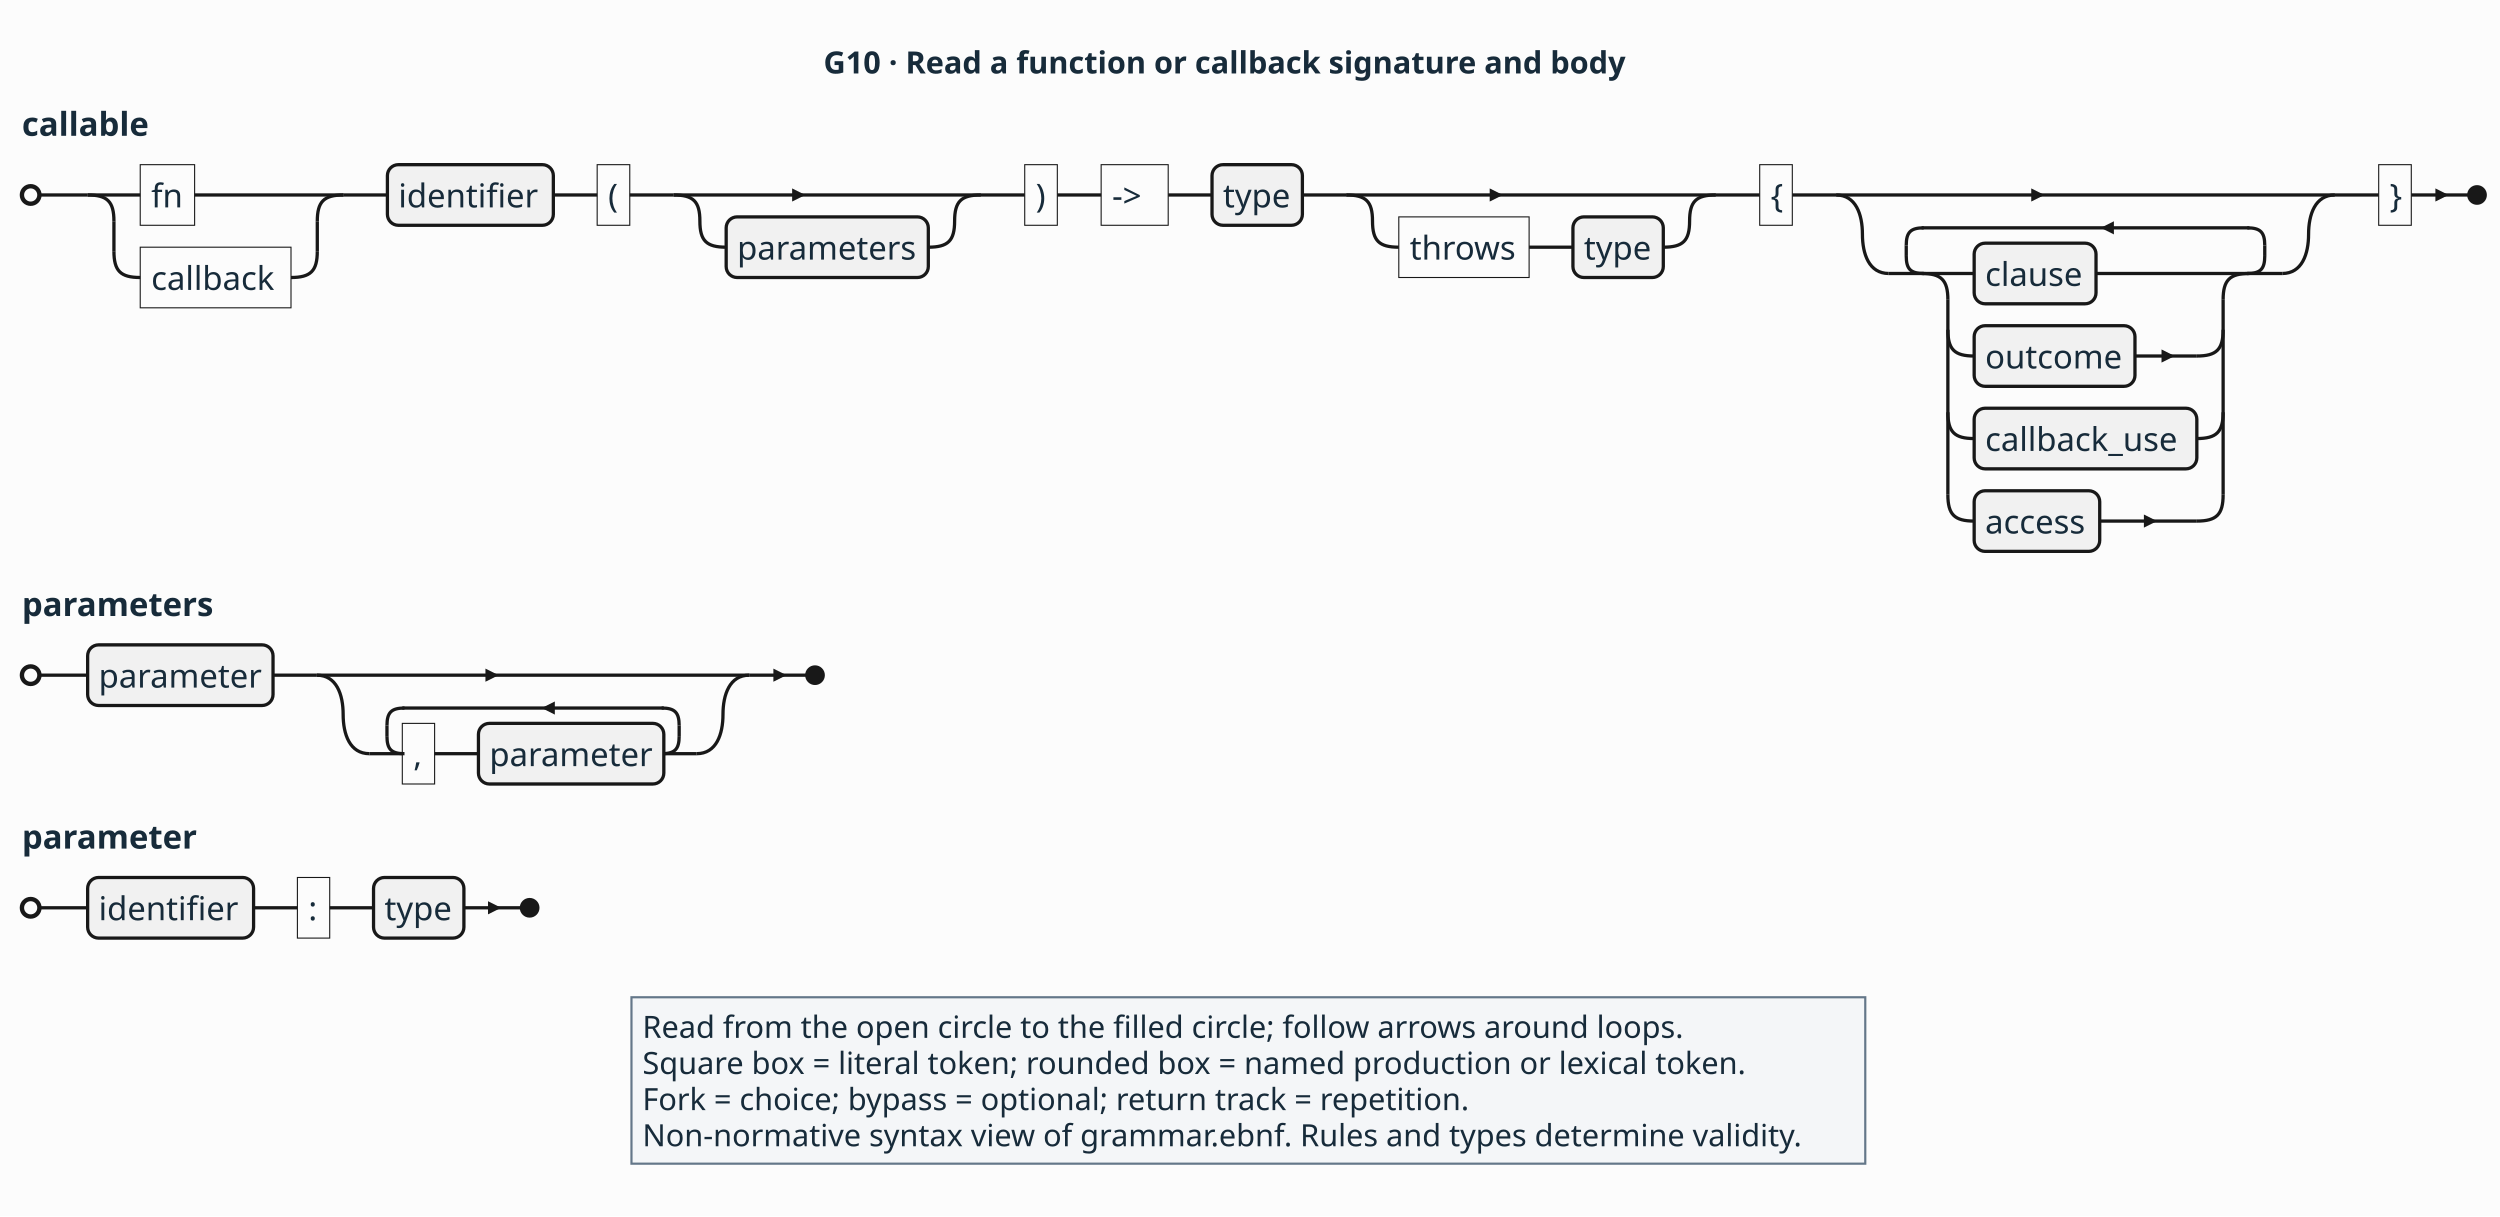
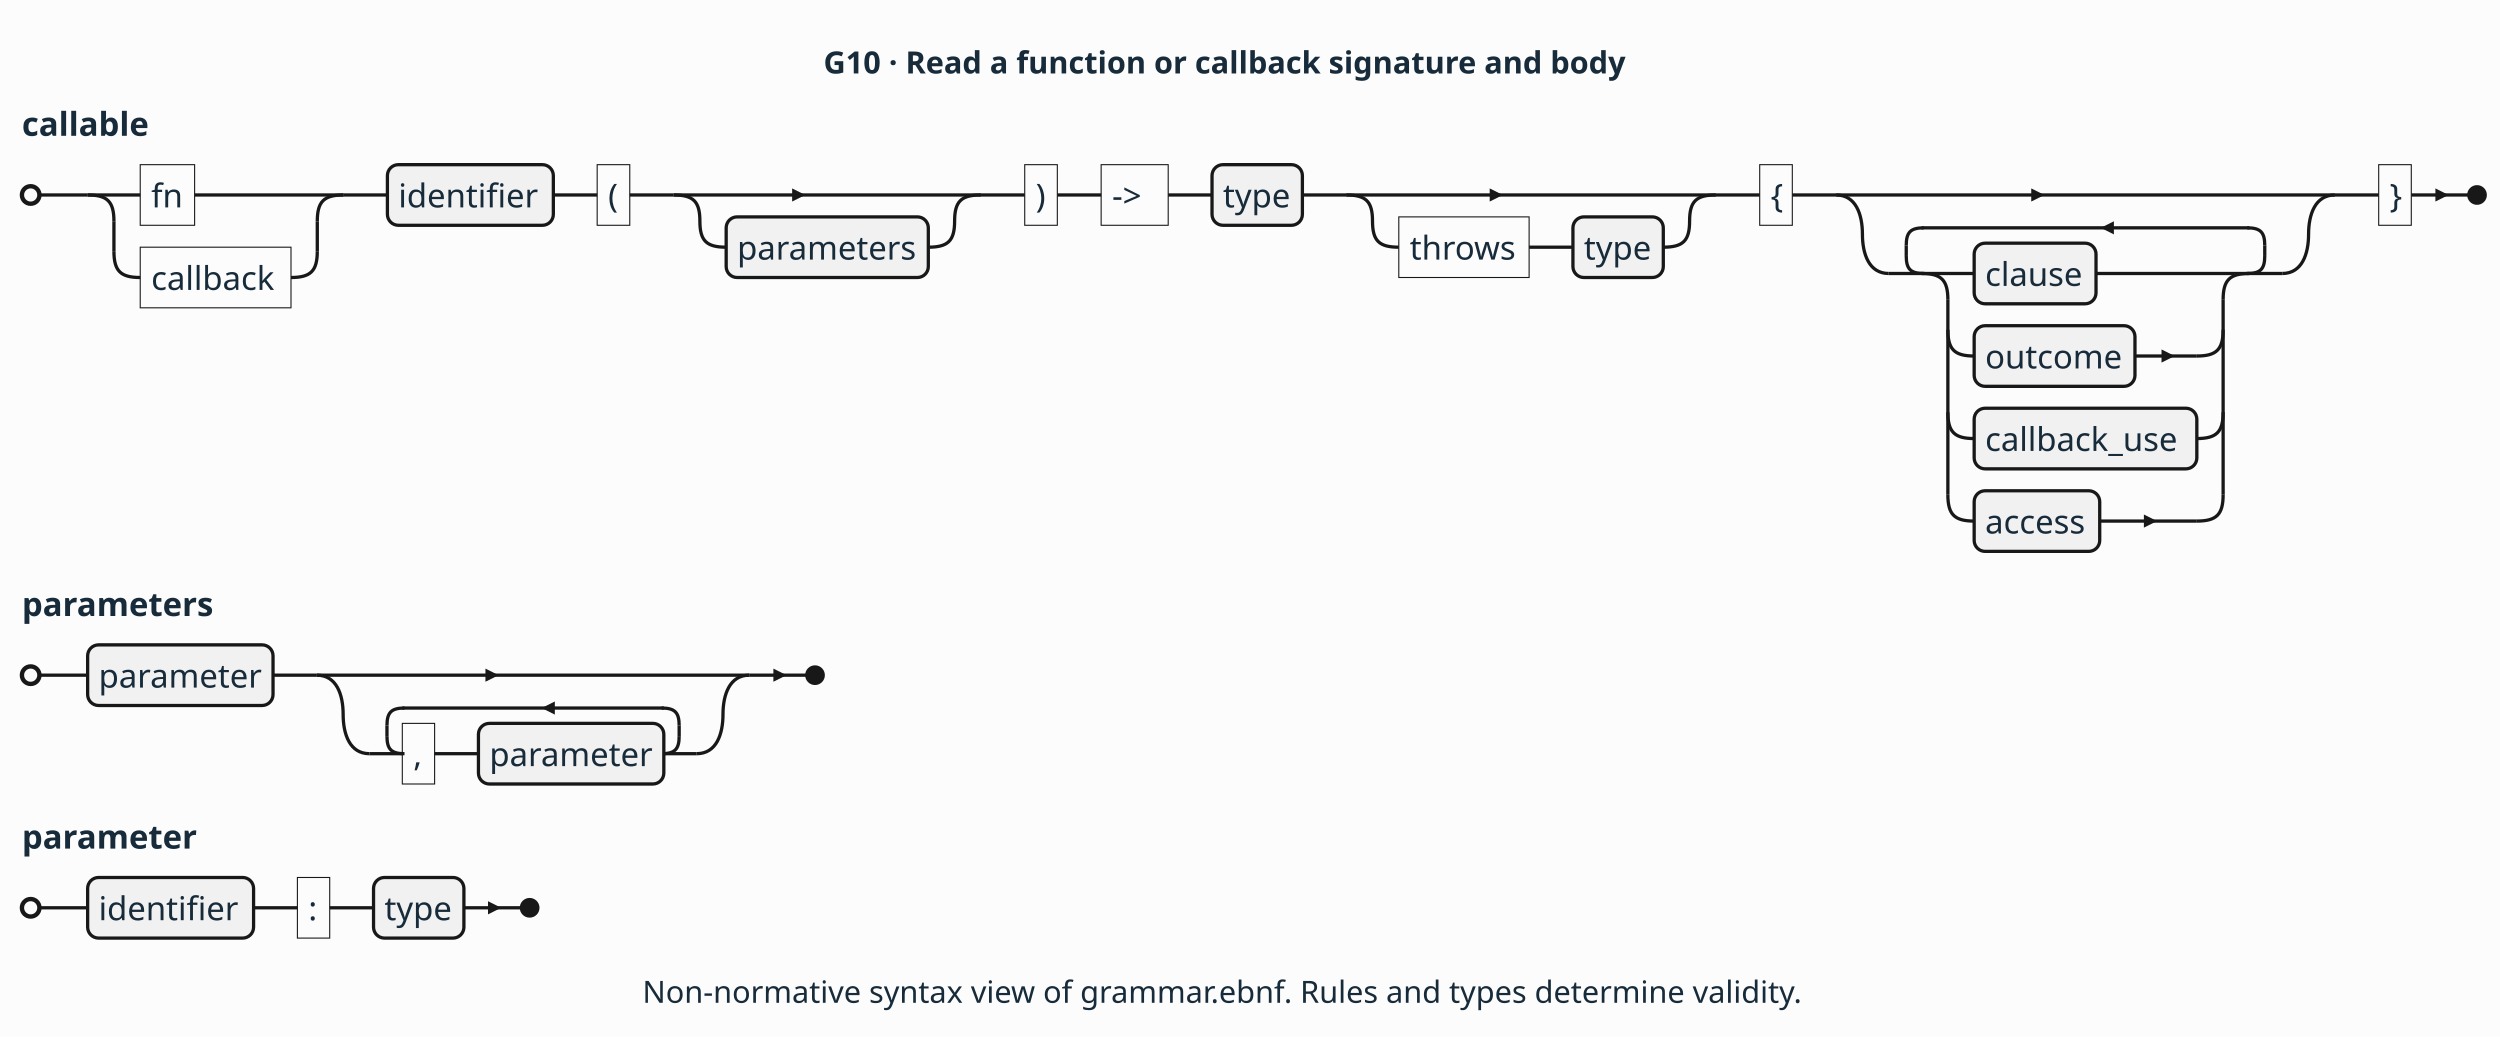
- <svg xmlns="http://www.w3.org/2000/svg" version="1.1" data-diagram-type="EBNF" style="width:1141px;height:555px;background:#FCFCFC;" width="1141px" height="555px" viewBox="0 0 1141 555" zoomAndPan="magnify" preserveAspectRatio="none" contentStyleType="text/css">
+ <svg xmlns="http://www.w3.org/2000/svg" version="1.1" data-diagram-type="EBNF" style="width:1141px;height:473px;background:#FCFCFC;" width="1141px" height="473px" viewBox="0 0 1141 473" zoomAndPan="magnify" preserveAspectRatio="none" contentStyleType="text/css">
  <defs />
  <g font-family="sans-serif" lengthAdjust="spacing">
-     <rect x="0" y="0" width="1141" height="555" fill="#FCFCFC" style="stroke:none;" />
+     <rect x="0" y="0" width="1141" height="473" fill="#FCFCFC" style="stroke:none;" />
    <g class="title" data-source-line="2">
      <text x="375.848" y="33.535" fill="#172B3A" font-size="14" textLength="387.816" font-weight="700">G10 · Read a function or callback signature and body</text>
    </g>
    <text x="10" y="61.99" fill="#172B3A" font-size="15" textLength="58.982" font-weight="700">callable</text>
    <line x1="40" y1="88.987" x2="40" y2="88.987" style="stroke:#181818;stroke-width:1.5;" />
    <rect x="64" y="75.154" width="24.824" height="27.666" fill="none" style="stroke:#181818;stroke-width:0.5;" />
    <text x="69" y="94.656" fill="#172B3A" font-size="15" textLength="14.824">fn</text>
    <line x1="40" y1="88.987" x2="64" y2="88.987" style="stroke:#181818;stroke-width:1.5;" />
    <line x1="88.824" y1="88.987" x2="156.813" y2="88.987" style="stroke:#181818;stroke-width:1.5;" />
    <rect x="64" y="112.82" width="68.813" height="27.666" fill="none" style="stroke:#181818;stroke-width:0.5;" />
    <text x="69" y="132.322" fill="#172B3A" font-size="15" textLength="58.813">callback</text>
    <line x1="132.813" y1="126.653" x2="132.813" y2="126.653" style="stroke:#181818;stroke-width:1.5;" />
    <path d="M52,114.653 C52,123.653 55,126.653 64,126.653" style="stroke:#181818;stroke-width:1.5;" fill="none" />
    <line x1="52" y1="100.987" x2="52" y2="114.653" style="stroke:#181818;stroke-width:1.5;" />
    <path d="M40,88.987 C49,88.987 52,91.987 52,100.987" style="stroke:#181818;stroke-width:1.5;" fill="none" />
    <path d="M144.813,114.653 C144.813,123.653 141.813,126.653 132.813,126.653" style="stroke:#181818;stroke-width:1.5;" fill="none" />
    <line x1="144.813" y1="100.987" x2="144.813" y2="114.653" style="stroke:#181818;stroke-width:1.5;" />
    <path d="M144.813,100.987 C144.813,91.987 147.813,88.987 156.813,88.987" style="stroke:#181818;stroke-width:1.5;" fill="none" />
    <line x1="156.813" y1="88.987" x2="176.813" y2="88.987" style="stroke:#181818;stroke-width:1.5;" />
    <rect x="176.813" y="75.154" width="75.735" height="27.666" fill="#F1F1F1" style="stroke:#181818;stroke-width:1.5;" rx="5" ry="5" />
    <text x="181.813" y="94.656" fill="#172B3A" font-size="15" textLength="65.735">identifier</text>
    <line x1="252.548" y1="88.987" x2="272.548" y2="88.987" style="stroke:#181818;stroke-width:1.5;" />
    <rect x="272.548" y="75.154" width="14.878" height="27.666" fill="none" style="stroke:#181818;stroke-width:0.5;" />
    <text x="277.548" y="94.656" fill="#172B3A" font-size="15">(</text>
    <line x1="287.426" y1="88.987" x2="307.426" y2="88.987" style="stroke:#181818;stroke-width:1.5;" />
    <line x1="307.426" y1="88.987" x2="447.685" y2="88.987" style="stroke:#181818;stroke-width:1.5;" />
    <path d="M361.53,88.987 L361.53,85.987 L367.53,88.987 L361.53,91.987 L361.53,88.987" fill="#181818" />
    <path d="M307.426,88.987 C316.426,88.987 319.426,91.904 319.426,100.904 C319.426,109.904 322.426,112.82 331.426,112.82" style="stroke:#181818;stroke-width:1.5;" fill="none" />
    <path d="M423.685,112.82 C432.685,112.82 435.685,109.904 435.685,100.904 C435.685,91.904 438.685,88.987 447.685,88.987" style="stroke:#181818;stroke-width:1.5;" fill="none" />
    <rect x="331.426" y="98.987" width="92.258" height="27.666" fill="#F1F1F1" style="stroke:#181818;stroke-width:1.5;" rx="5" ry="5" />
    <text x="336.426" y="118.489" fill="#172B3A" font-size="15" textLength="82.258">parameters</text>
    <line x1="447.685" y1="88.987" x2="467.685" y2="88.987" style="stroke:#181818;stroke-width:1.5;" />
    <rect x="467.685" y="75.154" width="14.878" height="27.666" fill="none" style="stroke:#181818;stroke-width:0.5;" />
    <text x="472.685" y="94.656" fill="#172B3A" font-size="15">)</text>
    <line x1="482.563" y1="88.987" x2="502.563" y2="88.987" style="stroke:#181818;stroke-width:1.5;" />
    <rect x="502.563" y="75.154" width="30.603" height="27.666" fill="none" style="stroke:#181818;stroke-width:0.5;" />
    <text x="507.563" y="94.656" fill="#172B3A" font-size="15" textLength="20.603">-&gt;</text>
    <line x1="533.166" y1="88.987" x2="553.166" y2="88.987" style="stroke:#181818;stroke-width:1.5;" />
    <rect x="553.166" y="75.154" width="41.245" height="27.666" fill="#F1F1F1" style="stroke:#181818;stroke-width:1.5;" rx="5" ry="5" />
    <text x="558.166" y="94.656" fill="#172B3A" font-size="15" textLength="31.245">type</text>
    <line x1="594.411" y1="88.987" x2="614.411" y2="88.987" style="stroke:#181818;stroke-width:1.5;" />
    <line x1="614.411" y1="88.987" x2="783.131" y2="88.987" style="stroke:#181818;stroke-width:1.5;" />
    <path d="M679.899,88.987 L679.899,85.987 L685.899,88.987 L679.899,91.987 L679.899,88.987" fill="#181818" />
    <path d="M614.411,88.987 C623.411,88.987 626.411,91.904 626.411,100.904 C626.411,109.904 629.411,112.82 638.411,112.82" style="stroke:#181818;stroke-width:1.5;" fill="none" />
    <path d="M759.131,112.82 C768.131,112.82 771.131,109.904 771.131,100.904 C771.131,91.904 774.131,88.987 783.131,88.987" style="stroke:#181818;stroke-width:1.5;" fill="none" />
    <line x1="638.411" y1="112.82" x2="638.411" y2="112.82" style="stroke:#181818;stroke-width:1.5;" />
    <rect x="638.411" y="98.987" width="59.475" height="27.666" fill="none" style="stroke:#181818;stroke-width:0.5;" />
    <text x="643.411" y="118.489" fill="#172B3A" font-size="15" textLength="49.475">throws</text>
    <line x1="697.886" y1="112.82" x2="717.886" y2="112.82" style="stroke:#181818;stroke-width:1.5;" />
    <rect x="717.886" y="98.987" width="41.245" height="27.666" fill="#F1F1F1" style="stroke:#181818;stroke-width:1.5;" rx="5" ry="5" />
    <text x="722.886" y="118.489" fill="#172B3A" font-size="15" textLength="31.245">type</text>
    <line x1="783.131" y1="88.987" x2="803.131" y2="88.987" style="stroke:#181818;stroke-width:1.5;" />
    <rect x="803.131" y="75.154" width="14.878" height="27.666" fill="none" style="stroke:#181818;stroke-width:0.5;" />
    <text x="808.131" y="94.656" fill="#172B3A" font-size="15">{</text>
    <line x1="818.009" y1="88.987" x2="838.009" y2="88.987" style="stroke:#181818;stroke-width:1.5;" />
    <line x1="838.009" y1="88.987" x2="1065.635" y2="88.987" style="stroke:#181818;stroke-width:1.5;" />
    <path d="M927.059,88.987 L927.059,85.987 L933.059,88.987 L927.059,91.987 L927.059,88.987" fill="#181818" />
    <path d="M838.009,88.987 C847.009,88.987 850.009,97.904 850.009,106.904 C850.009,115.904 853.009,124.82 862.009,124.82" style="stroke:#181818;stroke-width:1.5;" fill="none" />
    <path d="M1041.635,124.82 C1050.635,124.82 1053.635,115.904 1053.635,106.904 C1053.635,97.904 1056.635,88.987 1065.635,88.987" style="stroke:#181818;stroke-width:1.5;" fill="none" />
    <path d="M870.009,116.82 C870.009,122.82 872.009,124.82 878.009,124.82" style="stroke:#181818;stroke-width:1.5;" fill="none" />
    <line x1="870.009" y1="111.987" x2="870.009" y2="116.82" style="stroke:#181818;stroke-width:1.5;" />
    <path d="M870.009,111.987 C870.009,105.987 872.009,103.987 878.009,103.987" style="stroke:#181818;stroke-width:1.5;" fill="none" />
    <line x1="877.009" y1="103.987" x2="1026.635" y2="103.987" style="stroke:#181818;stroke-width:1.5;" />
    <path d="M964.784,103.987 L964.784,100.987 L958.784,103.987 L964.784,106.987 L964.784,103.987" fill="#181818" />
    <path d="M1033.635,116.82 C1033.635,122.82 1031.635,124.82 1025.635,124.82" style="stroke:#181818;stroke-width:1.5;" fill="none" />
    <line x1="1033.635" y1="111.987" x2="1033.635" y2="116.82" style="stroke:#181818;stroke-width:1.5;" />
    <path d="M1025.635,103.987 C1031.635,103.987 1033.635,105.987 1033.635,111.987" style="stroke:#181818;stroke-width:1.5;" fill="none" />
    <line x1="862.009" y1="124.82" x2="877.009" y2="124.82" style="stroke:#181818;stroke-width:1.5;" />
    <line x1="1026.635" y1="124.82" x2="1041.635" y2="124.82" style="stroke:#181818;stroke-width:1.5;" />
    <rect x="901.009" y="110.987" width="55.615" height="27.666" fill="#F1F1F1" style="stroke:#181818;stroke-width:1.5;" rx="5" ry="5" />
    <text x="906.009" y="130.489" fill="#172B3A" font-size="15" textLength="45.615">clause</text>
    <line x1="877.009" y1="124.82" x2="901.009" y2="124.82" style="stroke:#181818;stroke-width:1.5;" />
    <line x1="956.624" y1="124.82" x2="1026.635" y2="124.82" style="stroke:#181818;stroke-width:1.5;" />
    <rect x="901.009" y="148.653" width="73.391" height="27.666" fill="#F1F1F1" style="stroke:#181818;stroke-width:1.5;" rx="5" ry="5" />
    <text x="906.009" y="168.155" fill="#172B3A" font-size="15" textLength="63.391">outcome</text>
    <path d="M889.009,150.486 C889.009,159.486 892.009,162.486 901.009,162.486" style="stroke:#181818;stroke-width:1.5;" fill="none" />
    <line x1="974.4" y1="162.486" x2="1002.635" y2="162.486" style="stroke:#181818;stroke-width:1.5;" />
    <path d="M986.517,162.486 L986.517,159.486 L992.517,162.486 L986.517,165.486 L986.517,162.486" fill="#181818" />
    <path d="M1014.635,150.486 C1014.635,159.486 1011.635,162.486 1002.635,162.486" style="stroke:#181818;stroke-width:1.5;" fill="none" />
    <rect x="901.009" y="186.319" width="101.626" height="27.666" fill="#F1F1F1" style="stroke:#181818;stroke-width:1.5;" rx="5" ry="5" />
    <text x="906.009" y="205.821" fill="#172B3A" font-size="15" textLength="91.626">callback_use</text>
    <path d="M889.009,188.152 C889.009,197.152 892.009,200.152 901.009,200.152" style="stroke:#181818;stroke-width:1.5;" fill="none" />
    <line x1="1002.635" y1="200.152" x2="1002.635" y2="200.152" style="stroke:#181818;stroke-width:1.5;" />
    <path d="M1014.635,188.152 C1014.635,197.152 1011.635,200.152 1002.635,200.152" style="stroke:#181818;stroke-width:1.5;" fill="none" />
    <rect x="901.009" y="223.985" width="57.3" height="27.666" fill="#F1F1F1" style="stroke:#181818;stroke-width:1.5;" rx="5" ry="5" />
    <text x="906.009" y="243.487" fill="#172B3A" font-size="15" textLength="47.3">access</text>
    <line x1="958.309" y1="237.818" x2="1002.635" y2="237.818" style="stroke:#181818;stroke-width:1.5;" />
    <path d="M978.472,237.818 L978.472,234.818 L984.472,237.818 L978.472,240.818 L978.472,237.818" fill="#181818" />
    <path d="M889.009,225.818 C889.009,234.818 892.009,237.818 901.009,237.818" style="stroke:#181818;stroke-width:1.5;" fill="none" />
    <line x1="889.009" y1="136.82" x2="889.009" y2="225.818" style="stroke:#181818;stroke-width:1.5;" />
    <path d="M877.009,124.82 C886.009,124.82 889.009,127.82 889.009,136.82" style="stroke:#181818;stroke-width:1.5;" fill="none" />
    <path d="M1014.635,225.818 C1014.635,234.818 1011.635,237.818 1002.635,237.818" style="stroke:#181818;stroke-width:1.5;" fill="none" />
    <line x1="1014.635" y1="136.82" x2="1014.635" y2="225.818" style="stroke:#181818;stroke-width:1.5;" />
    <path d="M1014.635,136.82 C1014.635,127.82 1017.635,124.82 1026.635,124.82" style="stroke:#181818;stroke-width:1.5;" fill="none" />
    <line x1="1065.635" y1="88.987" x2="1085.635" y2="88.987" style="stroke:#181818;stroke-width:1.5;" />
    <rect x="1085.635" y="75.154" width="14.878" height="27.666" fill="none" style="stroke:#181818;stroke-width:0.5;" />
    <text x="1090.635" y="94.656" fill="#172B3A" font-size="15">}</text>
    <ellipse cx="14" cy="88.987" rx="4" ry="4" fill="none" style="stroke:#181818;stroke-width:2;" />
    <ellipse cx="1130.513" cy="88.987" rx="4" ry="4" fill="#181818" style="stroke:#181818;stroke-width:1;" />
    <line x1="18" y1="88.987" x2="40" y2="88.987" style="stroke:#181818;stroke-width:1.5;" />
    <line x1="1100.513" y1="88.987" x2="1126.513" y2="88.987" style="stroke:#181818;stroke-width:1.5;" />
    <path d="M1111.513,88.987 L1111.513,85.987 L1117.513,88.987 L1111.513,91.987 L1111.513,88.987" fill="#181818" />
    <text x="10" y="281.153" fill="#172B3A" font-size="15" textLength="87.898" font-weight="700">parameters</text>
    <line x1="40" y1="308.15" x2="40" y2="308.15" style="stroke:#181818;stroke-width:1.5;" />
    <rect x="40" y="294.317" width="84.612" height="27.666" fill="#F1F1F1" style="stroke:#181818;stroke-width:1.5;" rx="5" ry="5" />
    <text x="45" y="313.819" fill="#172B3A" font-size="15" textLength="74.612">parameter</text>
    <line x1="124.612" y1="308.15" x2="144.612" y2="308.15" style="stroke:#181818;stroke-width:1.5;" />
    <line x1="144.612" y1="308.15" x2="341.97" y2="308.15" style="stroke:#181818;stroke-width:1.5;" />
    <path d="M221.555,308.15 L221.555,305.15 L227.555,308.15 L221.555,311.15 L221.555,308.15" fill="#181818" />
    <path d="M144.612,308.15 C153.612,308.15 156.612,317.067 156.612,326.067 C156.612,335.067 159.612,343.983 168.612,343.983" style="stroke:#181818;stroke-width:1.5;" fill="none" />
    <path d="M317.97,343.983 C326.97,343.983 329.97,335.067 329.97,326.067 C329.97,317.067 332.97,308.15 341.97,308.15" style="stroke:#181818;stroke-width:1.5;" fill="none" />
    <path d="M176.612,335.983 C176.612,341.983 178.612,343.983 184.612,343.983" style="stroke:#181818;stroke-width:1.5;" fill="none" />
    <line x1="176.612" y1="331.15" x2="176.612" y2="335.983" style="stroke:#181818;stroke-width:1.5;" />
    <path d="M176.612,331.15 C176.612,325.15 178.612,323.15 184.612,323.15" style="stroke:#181818;stroke-width:1.5;" fill="none" />
    <line x1="183.612" y1="323.15" x2="302.97" y2="323.15" style="stroke:#181818;stroke-width:1.5;" />
    <path d="M253.227,323.15 L253.227,320.15 L247.227,323.15 L253.227,326.15 L253.227,323.15" fill="#181818" />
    <path d="M309.97,335.983 C309.97,341.983 307.97,343.983 301.97,343.983" style="stroke:#181818;stroke-width:1.5;" fill="none" />
    <line x1="309.97" y1="331.15" x2="309.97" y2="335.983" style="stroke:#181818;stroke-width:1.5;" />
    <path d="M301.97,323.15 C307.97,323.15 309.97,325.15 309.97,331.15" style="stroke:#181818;stroke-width:1.5;" fill="none" />
    <line x1="168.612" y1="343.983" x2="183.612" y2="343.983" style="stroke:#181818;stroke-width:1.5;" />
    <line x1="302.97" y1="343.983" x2="317.97" y2="343.983" style="stroke:#181818;stroke-width:1.5;" />
    <line x1="183.612" y1="343.983" x2="183.612" y2="343.983" style="stroke:#181818;stroke-width:1.5;" />
    <rect x="183.612" y="330.15" width="14.746" height="27.666" fill="none" style="stroke:#181818;stroke-width:0.5;" />
    <text x="188.612" y="349.652" fill="#172B3A" font-size="15">,</text>
    <line x1="198.358" y1="343.983" x2="218.358" y2="343.983" style="stroke:#181818;stroke-width:1.5;" />
    <rect x="218.358" y="330.15" width="84.612" height="27.666" fill="#F1F1F1" style="stroke:#181818;stroke-width:1.5;" rx="5" ry="5" />
    <text x="223.358" y="349.652" fill="#172B3A" font-size="15" textLength="74.612">parameter</text>
    <ellipse cx="14" cy="308.15" rx="4" ry="4" fill="none" style="stroke:#181818;stroke-width:2;" />
    <ellipse cx="371.97" cy="308.15" rx="4" ry="4" fill="#181818" style="stroke:#181818;stroke-width:1;" />
    <line x1="18" y1="308.15" x2="40" y2="308.15" style="stroke:#181818;stroke-width:1.5;" />
    <line x1="341.97" y1="308.15" x2="367.97" y2="308.15" style="stroke:#181818;stroke-width:1.5;" />
    <path d="M352.97,308.15 L352.97,305.15 L358.97,308.15 L352.97,311.15 L352.97,308.15" fill="#181818" />
    <text x="10" y="387.318" fill="#172B3A" font-size="15" textLength="79.417" font-weight="700">parameter</text>
    <line x1="40" y1="414.315" x2="40" y2="414.315" style="stroke:#181818;stroke-width:1.5;" />
    <rect x="40" y="400.482" width="75.735" height="27.666" fill="#F1F1F1" style="stroke:#181818;stroke-width:1.5;" rx="5" ry="5" />
    <text x="45" y="419.984" fill="#172B3A" font-size="15" textLength="65.735">identifier</text>
    <line x1="115.735" y1="414.315" x2="135.735" y2="414.315" style="stroke:#181818;stroke-width:1.5;" />
    <rect x="135.735" y="400.482" width="14.746" height="27.666" fill="none" style="stroke:#181818;stroke-width:0.5;" />
    <text x="140.735" y="419.984" fill="#172B3A" font-size="15">:</text>
    <line x1="150.481" y1="414.315" x2="170.481" y2="414.315" style="stroke:#181818;stroke-width:1.5;" />
    <rect x="170.481" y="400.482" width="41.245" height="27.666" fill="#F1F1F1" style="stroke:#181818;stroke-width:1.5;" rx="5" ry="5" />
    <text x="175.481" y="419.984" fill="#172B3A" font-size="15" textLength="31.245">type</text>
    <ellipse cx="14" cy="414.315" rx="4" ry="4" fill="none" style="stroke:#181818;stroke-width:2;" />
    <ellipse cx="241.726" cy="414.315" rx="4" ry="4" fill="#181818" style="stroke:#181818;stroke-width:1;" />
    <line x1="18" y1="414.315" x2="40" y2="414.315" style="stroke:#181818;stroke-width:1.5;" />
    <line x1="211.726" y1="414.315" x2="237.726" y2="414.315" style="stroke:#181818;stroke-width:1.5;" />
    <path d="M222.726,414.315 L222.726,411.315 L228.726,414.315 L222.726,417.315 L222.726,414.315" fill="#181818" />
-     <g class="legend" data-source-line="0">
-       <rect x="288.202" y="455.148" width="563.109" height="75.953" fill="#F4F6F8" style="stroke:#647789;stroke-width:1;" />
-       <text x="293.202" y="473.684" fill="#172B3A" font-size="14" textLength="497.15">Read from the open circle to the filled circle; follow arrows around loops.</text>
-       <text x="293.202" y="490.172" fill="#172B3A" font-size="14" textLength="533.586">Square box = literal token; rounded box = named production or lexical token.</text>
-       <text x="293.202" y="506.66" fill="#172B3A" font-size="14" textLength="404.653">Fork = choice; bypass = optional; return track = repetition.</text>
-       <text x="293.202" y="523.148" fill="#172B3A" font-size="14" textLength="553.109">Non-normative syntax view of grammar.ebnf. Rules and types determine validity.</text>
+     <g class="caption" data-source-line="0">
+       <text x="293.202" y="457.684" fill="#172B3A" font-size="14" textLength="553.109">Non-normative syntax view of grammar.ebnf. Rules and types determine validity.</text>
    </g>
  </g>
</svg>
